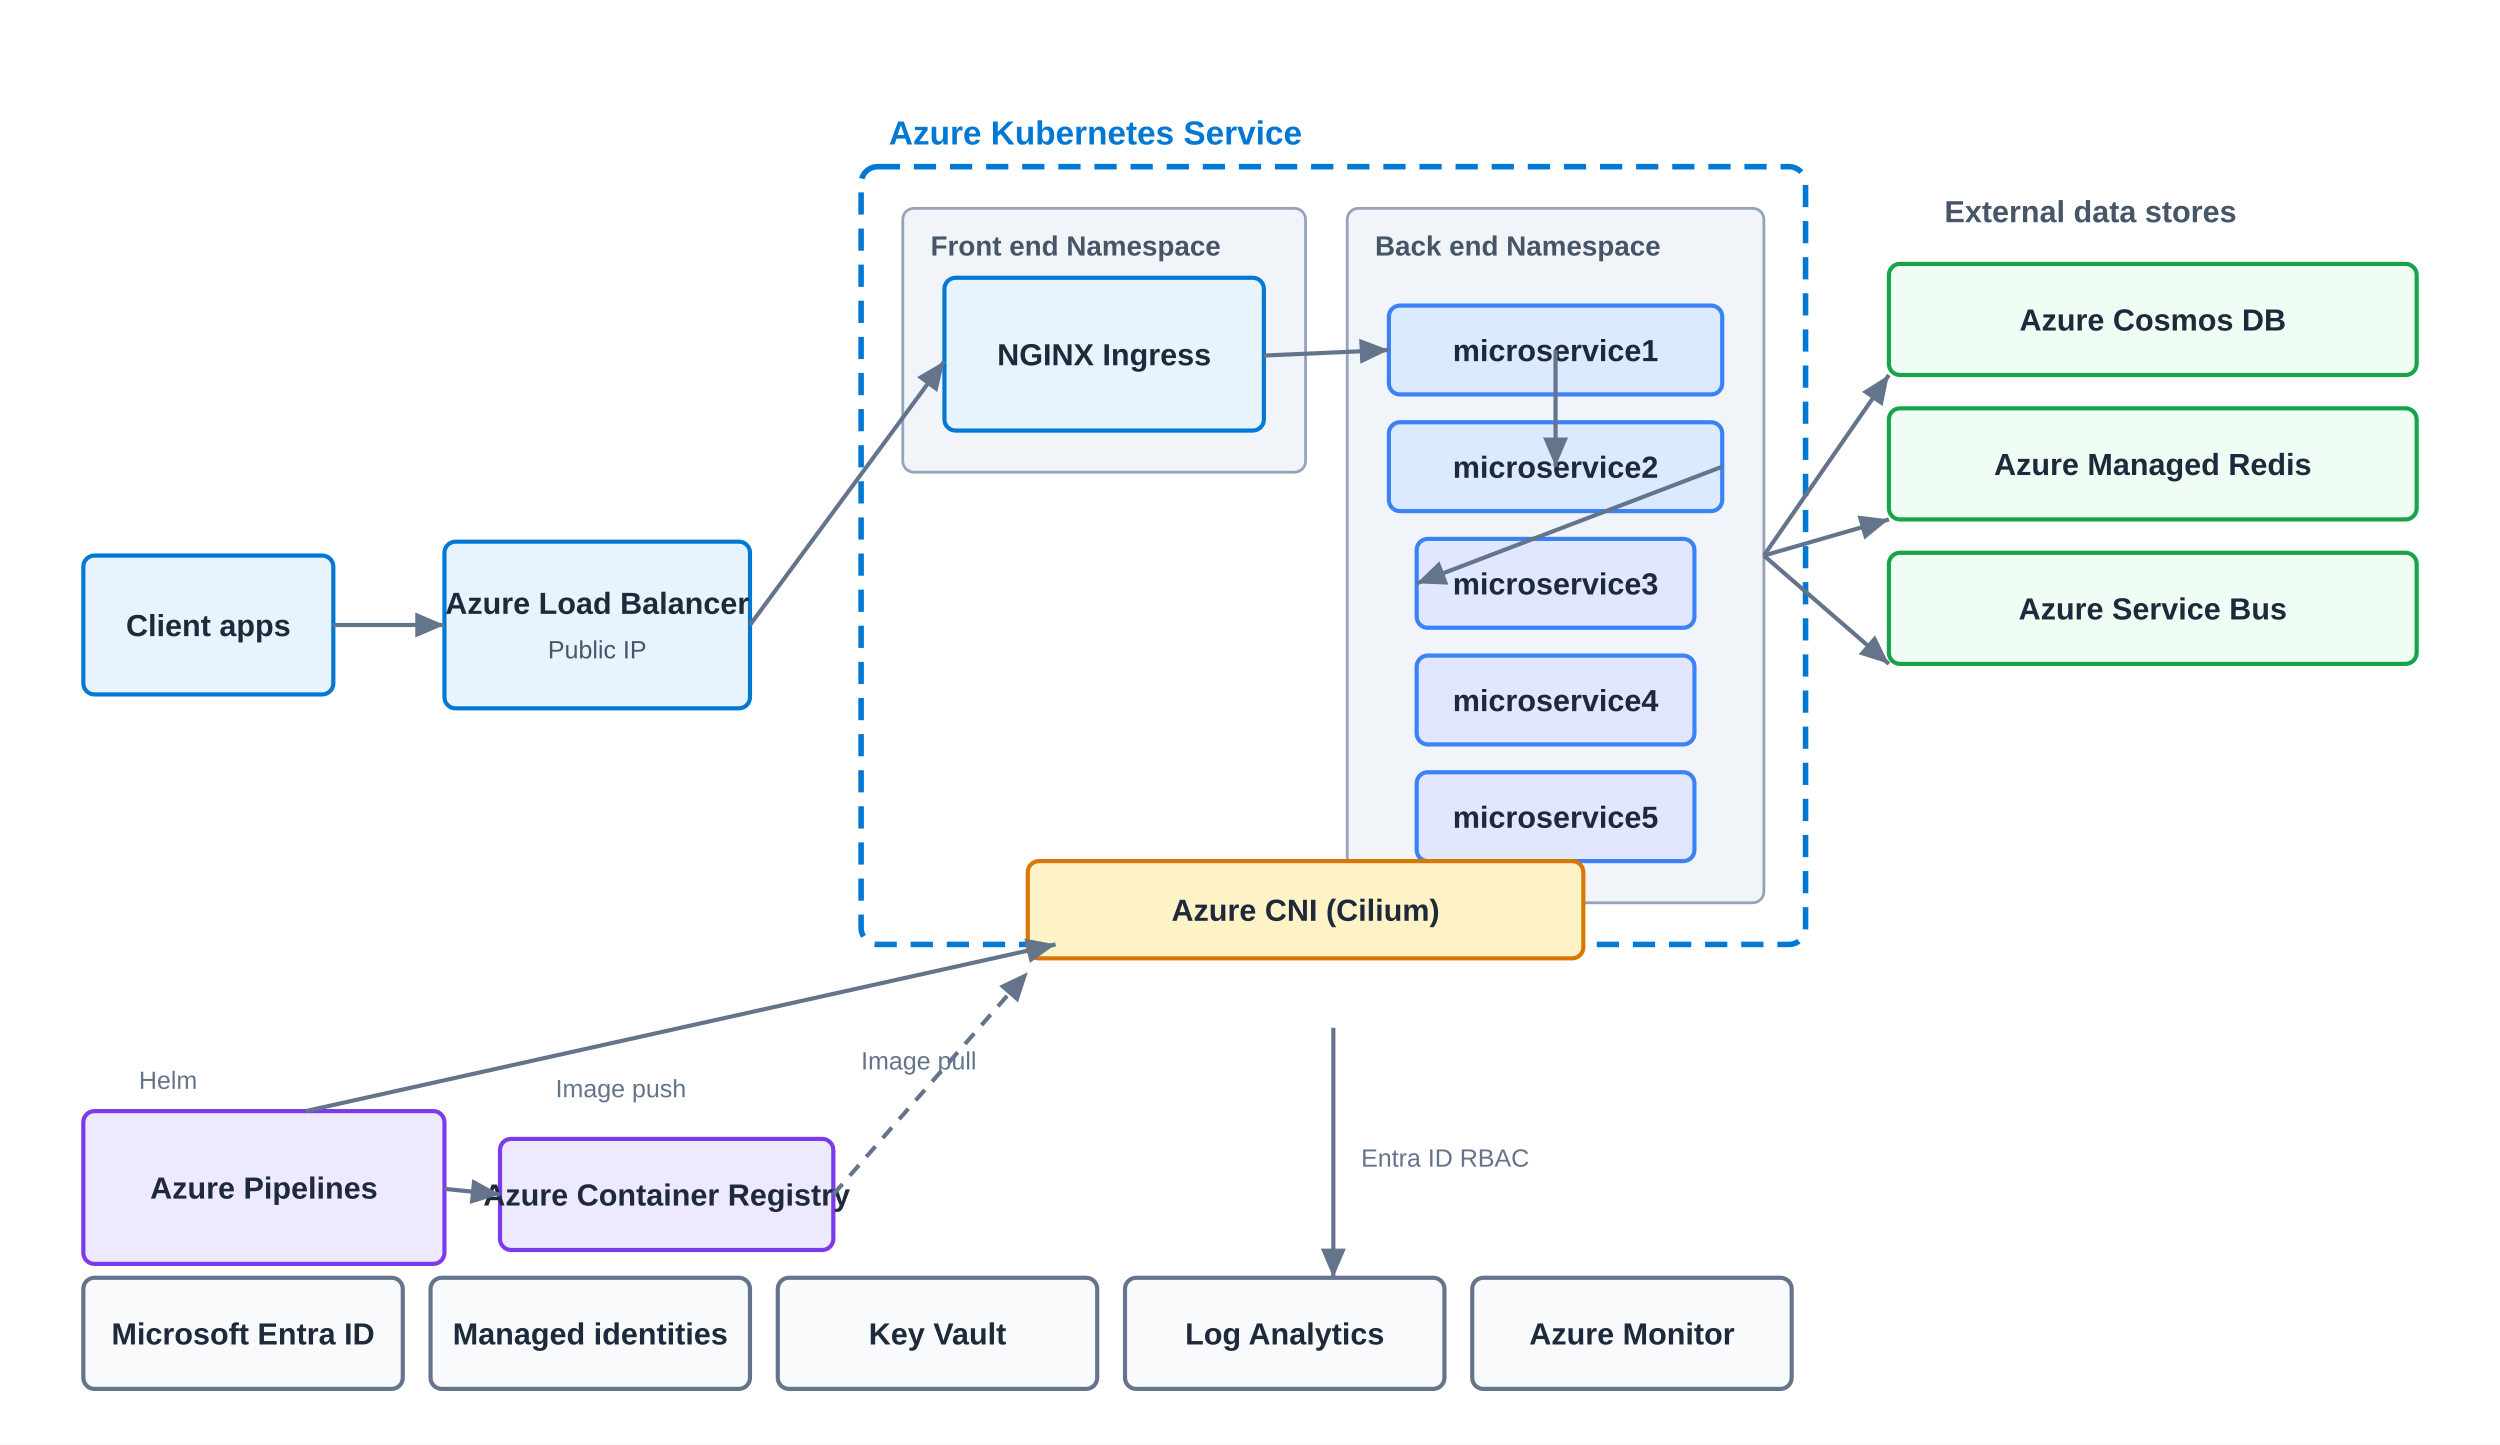
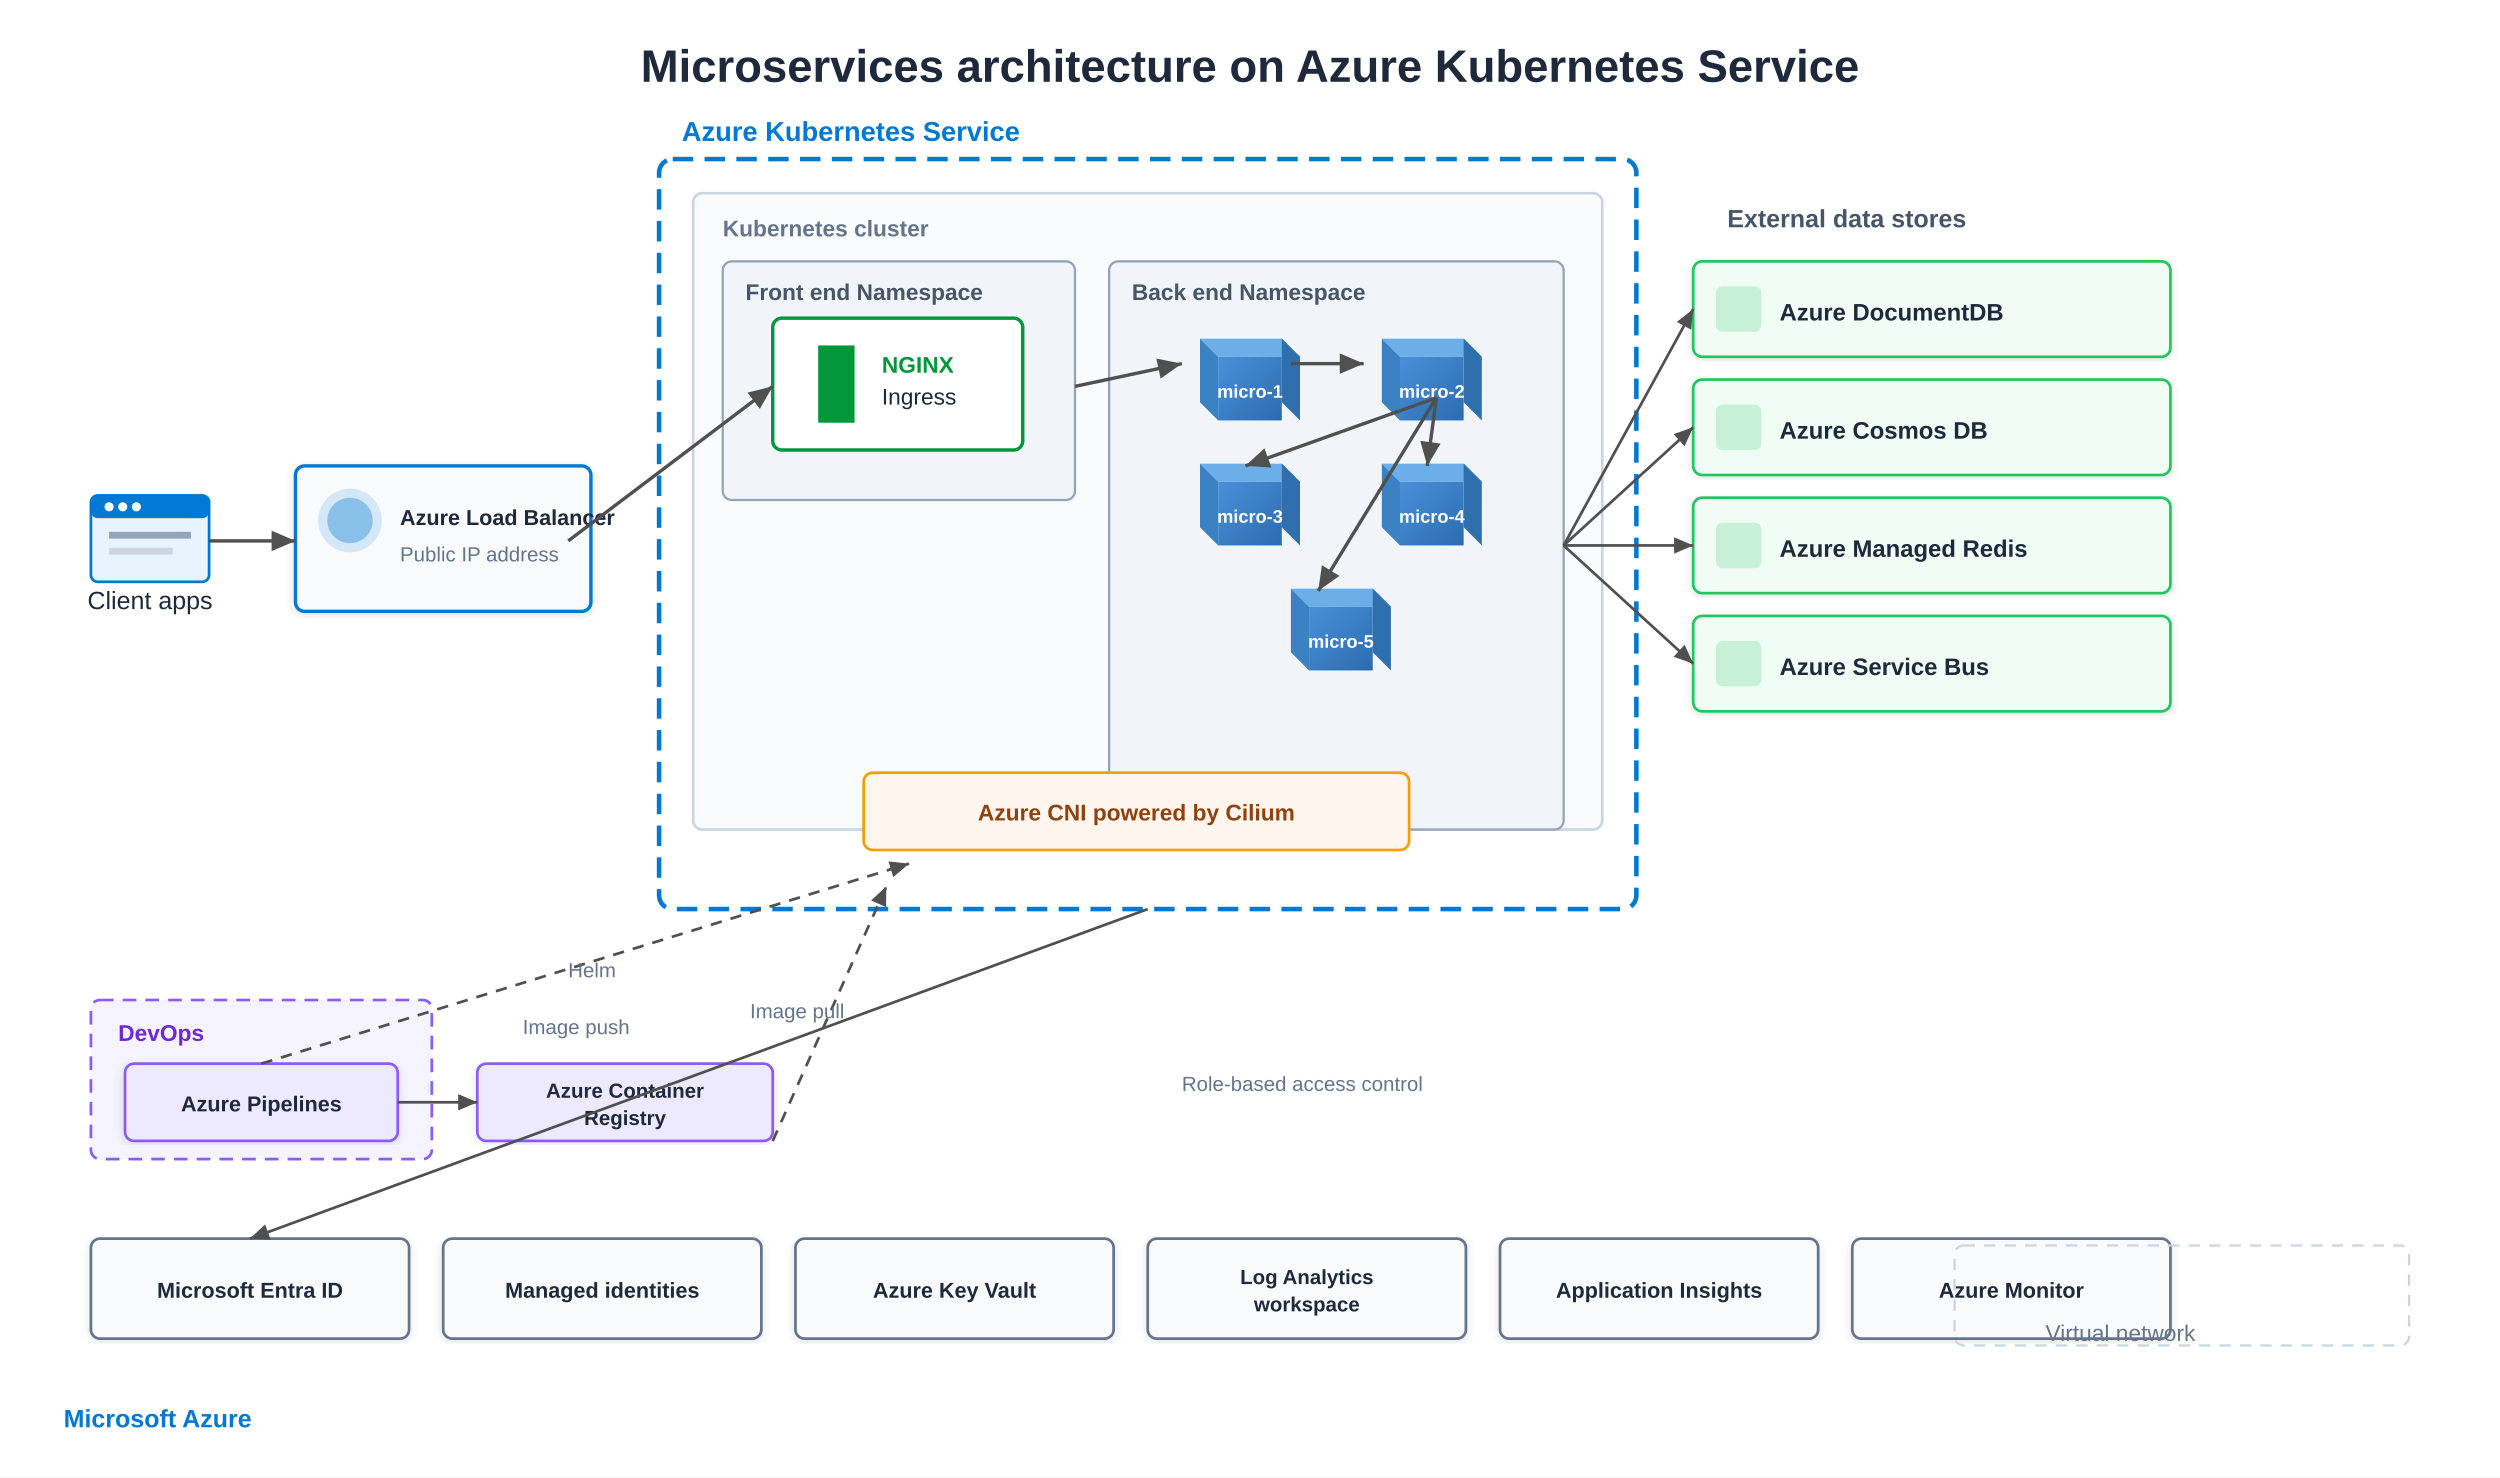
- <svg xmlns="http://www.w3.org/2000/svg" viewBox="0 0 900 520" role="img" aria-label="Microservices on Azure AKS">
+ <svg xmlns="http://www.w3.org/2000/svg" viewBox="0 0 1100 650" role="img">
  <defs>
    <marker id="arrow" markerWidth="8" markerHeight="8" refX="7" refY="3" orient="auto">
-       <path d="M0,0 L7,3 L0,6 Z" fill="#64748b" />
+       <path d="M0,0 L7,3 L0,6 Z" fill="#505050" />
    </marker>
+     <linearGradient id="cube" x1="0" y1="0" x2="1" y2="1">
+       <stop offset="0%" stop-color="#4a90d9" />
+       <stop offset="100%" stop-color="#2b6cb0" />
+     </linearGradient>
+     <filter id="shadow" x="-5%" y="-5%" width="110%" height="110%">
+       <feDropShadow dx="0" dy="1" stdDeviation="2" flood-opacity="0.12" />
+     </filter>
  </defs>
-   <rect width="900" height="520" fill="#ffffff" />
-   <rect x="30" y="200" width="90" height="50" rx="4" fill="#e8f4fd" stroke="#0078d4" stroke-width="1.5" />
-   <text x="75.0" y="229.0" text-anchor="middle" font-family="Segoe UI,Arial,sans-serif" font-size="11" font-weight="600" fill="#1e293b">Client apps</text>
-   <rect x="160" y="195" width="110" height="60" rx="4" fill="#e8f4fd" stroke="#0078d4" stroke-width="1.5" />
-   <text x="215.0" y="221.0" text-anchor="middle" font-family="Segoe UI,Arial,sans-serif" font-size="11" font-weight="600" fill="#1e293b">Azure Load Balancer</text>
-   <text x="215.0" y="237.0" text-anchor="middle" font-family="Segoe UI,Arial,sans-serif" font-size="9" fill="#475569">Public IP</text>
-   <line x1="120" y1="225" x2="160" y2="225" stroke="#64748b" stroke-width="1.5" marker-end="url(#arrow)" />
-   <rect x="310" y="60" width="340" height="280" rx="6" fill="none" stroke="#0078d4" stroke-width="2" stroke-dasharray="8,5" />
-   <text x="320" y="52" font-family="Segoe UI,Arial,sans-serif" font-size="12" font-weight="700" fill="#0078d4">Azure Kubernetes Service</text>
-   <rect x="325" y="75" width="145" height="95" rx="4" fill="#f1f5f9" stroke="#94a3b8" />
-   <text x="335" y="92" font-family="Segoe UI,Arial,sans-serif" font-size="10" font-weight="600" fill="#475569">Front end Namespace</text>
-   <rect x="340" y="100" width="115" height="55" rx="4" fill="#e8f4fd" stroke="#0078d4" stroke-width="1.5" />
-   <text x="397.5" y="131.5" text-anchor="middle" font-family="Segoe UI,Arial,sans-serif" font-size="11" font-weight="600" fill="#1e293b">NGINX Ingress</text>
-   <rect x="485" y="75" width="150" height="250" rx="4" fill="#f1f5f9" stroke="#94a3b8" />
-   <text x="495" y="92" font-family="Segoe UI,Arial,sans-serif" font-size="10" font-weight="600" fill="#475569">Back end Namespace</text>
-   <line x1="270" y1="225" x2="340" y2="130" stroke="#64748b" stroke-width="1.5" marker-end="url(#arrow)" />
-   <rect x="500" y="110" width="120" height="32" rx="4" fill="#dbeafe" stroke="#3b82f6" stroke-width="1.5" />
-   <text x="560.0" y="130.0" text-anchor="middle" font-family="Segoe UI,Arial,sans-serif" font-size="11" font-weight="600" fill="#1e293b">microservice1</text>
-   <line x1="455" y1="128" x2="500" y2="126" stroke="#64748b" stroke-width="1.5" marker-end="url(#arrow)" />
-   <rect x="500" y="152" width="120" height="32" rx="4" fill="#dbeafe" stroke="#3b82f6" stroke-width="1.5" />
-   <text x="560.0" y="172.0" text-anchor="middle" font-family="Segoe UI,Arial,sans-serif" font-size="11" font-weight="600" fill="#1e293b">microservice2</text>
-   <line x1="560" y1="126" x2="560" y2="168" stroke="#64748b" stroke-width="1.5" marker-end="url(#arrow)" />
-   <rect x="510" y="194" width="100" height="32" rx="4" fill="#e0e7ff" stroke="#3b82f6" stroke-width="1.5" />
-   <text x="560.0" y="214.0" text-anchor="middle" font-family="Segoe UI,Arial,sans-serif" font-size="11" font-weight="600" fill="#1e293b">microservice3</text>
-   <line x1="620" y1="168" x2="510" y2="210" stroke="#64748b" stroke-width="1.5" marker-end="url(#arrow)" />
-   <rect x="510" y="236" width="100" height="32" rx="4" fill="#e0e7ff" stroke="#3b82f6" stroke-width="1.5" />
-   <text x="560.0" y="256.0" text-anchor="middle" font-family="Segoe UI,Arial,sans-serif" font-size="11" font-weight="600" fill="#1e293b">microservice4</text>
-   <rect x="510" y="278" width="100" height="32" rx="4" fill="#e0e7ff" stroke="#3b82f6" stroke-width="1.5" />
-   <text x="560.0" y="298.0" text-anchor="middle" font-family="Segoe UI,Arial,sans-serif" font-size="11" font-weight="600" fill="#1e293b">microservice5</text>
-   <rect x="370" y="310" width="200" height="35" rx="4" fill="#fef3c7" stroke="#d97706" stroke-width="1.5" />
-   <text x="470.0" y="331.5" text-anchor="middle" font-family="Segoe UI,Arial,sans-serif" font-size="11" font-weight="600" fill="#1e293b">Azure CNI (Cilium)</text>
-   <text x="700" y="80" font-family="Segoe UI,Arial,sans-serif" font-size="11" font-weight="700" fill="#475569">External data stores</text>
-   <rect x="680" y="95" width="190" height="40" rx="4" fill="#f0fdf4" stroke="#16a34a" stroke-width="1.5" />
-   <text x="775.0" y="119.0" text-anchor="middle" font-family="Segoe UI,Arial,sans-serif" font-size="11" font-weight="600" fill="#1e293b">Azure Cosmos DB</text>
-   <line x1="635" y1="200" x2="680" y2="135" stroke="#64748b" stroke-width="1.5" marker-end="url(#arrow)" />
-   <rect x="680" y="147" width="190" height="40" rx="4" fill="#f0fdf4" stroke="#16a34a" stroke-width="1.5" />
-   <text x="775.0" y="171.0" text-anchor="middle" font-family="Segoe UI,Arial,sans-serif" font-size="11" font-weight="600" fill="#1e293b">Azure Managed Redis</text>
-   <line x1="635" y1="200" x2="680" y2="187" stroke="#64748b" stroke-width="1.5" marker-end="url(#arrow)" />
-   <rect x="680" y="199" width="190" height="40" rx="4" fill="#f0fdf4" stroke="#16a34a" stroke-width="1.5" />
-   <text x="775.0" y="223.0" text-anchor="middle" font-family="Segoe UI,Arial,sans-serif" font-size="11" font-weight="600" fill="#1e293b">Azure Service Bus</text>
-   <line x1="635" y1="200" x2="680" y2="239" stroke="#64748b" stroke-width="1.5" marker-end="url(#arrow)" />
-   <rect x="30" y="400" width="130" height="55" rx="4" fill="#ede9fe" stroke="#7c3aed" stroke-width="1.5" />
-   <text x="95.0" y="431.5" text-anchor="middle" font-family="Segoe UI,Arial,sans-serif" font-size="11" font-weight="600" fill="#1e293b">Azure Pipelines</text>
-   <rect x="180" y="410" width="120" height="40" rx="4" fill="#ede9fe" stroke="#7c3aed" stroke-width="1.5" />
-   <text x="240.0" y="434.0" text-anchor="middle" font-family="Segoe UI,Arial,sans-serif" font-size="11" font-weight="600" fill="#1e293b">Azure Container Registry</text>
-   <line x1="160" y1="428" x2="180" y2="430" stroke="#64748b" stroke-width="1.5" marker-end="url(#arrow)" />
-   <line x1="110" y1="400" x2="380" y2="340" stroke="#64748b" stroke-width="1.5" marker-end="url(#arrow)" />
-   <text x="200" y="395" font-family="Segoe UI,Arial,sans-serif" font-size="9" fill="#64748b">Image push</text>
-   <line x1="300" y1="430" x2="370" y2="350" stroke="#64748b" stroke-width="1.5" marker-end="url(#arrow)" stroke-dasharray="5,4" />
-   <text x="310" y="385" font-family="Segoe UI,Arial,sans-serif" font-size="9" fill="#64748b">Image pull</text>
-   <text x="50" y="392" font-family="Segoe UI,Arial,sans-serif" font-size="9" fill="#64748b">Helm</text>
-   <rect x="30" y="460" width="115" height="40" rx="4" fill="#f8fafc" stroke="#64748b" stroke-width="1.5" />
-   <text x="87.5" y="484.0" text-anchor="middle" font-family="Segoe UI,Arial,sans-serif" font-size="11" font-weight="600" fill="#1e293b">Microsoft Entra ID</text>
-   <rect x="155" y="460" width="115" height="40" rx="4" fill="#f8fafc" stroke="#64748b" stroke-width="1.5" />
-   <text x="212.5" y="484.0" text-anchor="middle" font-family="Segoe UI,Arial,sans-serif" font-size="11" font-weight="600" fill="#1e293b">Managed identities</text>
-   <rect x="280" y="460" width="115" height="40" rx="4" fill="#f8fafc" stroke="#64748b" stroke-width="1.5" />
-   <text x="337.5" y="484.0" text-anchor="middle" font-family="Segoe UI,Arial,sans-serif" font-size="11" font-weight="600" fill="#1e293b">Key Vault</text>
-   <rect x="405" y="460" width="115" height="40" rx="4" fill="#f8fafc" stroke="#64748b" stroke-width="1.5" />
-   <text x="462.5" y="484.0" text-anchor="middle" font-family="Segoe UI,Arial,sans-serif" font-size="11" font-weight="600" fill="#1e293b">Log Analytics</text>
-   <rect x="530" y="460" width="115" height="40" rx="4" fill="#f8fafc" stroke="#64748b" stroke-width="1.5" />
-   <text x="587.5" y="484.0" text-anchor="middle" font-family="Segoe UI,Arial,sans-serif" font-size="11" font-weight="600" fill="#1e293b">Azure Monitor</text>
-   <line x1="480" y1="370" x2="480" y2="460" stroke="#64748b" stroke-width="1.5" marker-end="url(#arrow)" />
-   <text x="490" y="420" font-family="Segoe UI,Arial,sans-serif" font-size="9" fill="#64748b">Entra ID RBAC</text>
+   <rect width="1100" height="650" fill="#ffffff" />
+   <text x="550" y="36" text-anchor="middle" font-family="Segoe UI,Arial,sans-serif" font-size="20" font-weight="700" fill="#1e293b">Microservices architecture on Azure Kubernetes Service</text>
+   <text x="28" y="628" font-family="Segoe UI,Arial,sans-serif" font-size="11" font-weight="700" fill="#0078d4">Microsoft Azure</text>
+   <g transform="translate(40,210)">
+     <rect x="0" y="8" width="52" height="38" rx="3" fill="#e8f4fd" stroke="#0078d4" stroke-width="1.2" />
+     <rect x="0" y="8" width="52" height="10" fill="#0078d4" rx="3" />
+     <circle cx="8" cy="13" r="2" fill="#fff" />
+     <circle cx="14" cy="13" r="2" fill="#fff" />
+     <circle cx="20" cy="13" r="2" fill="#fff" />
+     <rect x="8" y="24" width="36" height="3" fill="#94a3b8" />
+     <rect x="8" y="31" width="28" height="3" fill="#cbd5e1" />
+     <text x="26" y="58" text-anchor="middle" font-family="Segoe UI,Arial,sans-serif" font-size="11" fill="#1e293b">Client apps</text>
+   </g>
+   <g transform="translate(130,205)">
+     <rect x="0" y="0" width="130" height="64" rx="4" fill="#f8fafc" stroke="#0078d4" stroke-width="1.5" filter="url(#shadow)" />
+     <rect x="10" y="10" width="28" height="28" rx="14" fill="#0078d4" opacity="0.15" />
+     <circle cx="24" cy="24" r="10" fill="#0078d4" opacity="0.35" />
+     <text x="46" y="26" font-family="Segoe UI,Arial,sans-serif" font-size="9.5" font-weight="600" fill="#1e293b">Azure Load Balancer</text>
+     <text x="46" y="42" font-family="Segoe UI,Arial,sans-serif" font-size="9" fill="#64748b">Public IP address</text>
+   </g>
+   <line x1="92" y1="238" x2="130" y2="238" stroke="#505050" stroke-width="1.5" marker-end="url(#arrow)" />
+   <rect x="290" y="70" width="430" height="330" rx="6" fill="none" stroke="#0078d4" stroke-width="2" stroke-dasharray="9,5" />
+   <text x="300" y="62" font-family="Segoe UI,Arial,sans-serif" font-size="12" font-weight="700" fill="#0078d4">Azure Kubernetes Service</text>
+   <rect x="305" y="85" width="400" height="280" rx="4" fill="#fafbfc" stroke="#cbd5e1" stroke-width="1.2" />
+   <text x="318" y="104" font-family="Segoe UI,Arial,sans-serif" font-size="10" font-weight="600" fill="#64748b">Kubernetes cluster</text>
+   <rect x="318" y="115" width="155" height="105" rx="4" fill="#f1f5f9" stroke="#94a3b8" />
+   <text x="328" y="132" font-family="Segoe UI,Arial,sans-serif" font-size="10" font-weight="600" fill="#475569">Front end Namespace</text>
+   <g transform="translate(340,140)">
+     <rect x="0" y="0" width="110" height="58" rx="4" fill="#fff" stroke="#009639" stroke-width="1.5" />
+     <polygon points="20,12 36,12 36,46 20,46" fill="#009639" />
+     <text x="48" y="24" font-family="Segoe UI,Arial,sans-serif" font-size="10" font-weight="700" fill="#009639">NGINX</text>
+     <text x="48" y="38" font-family="Segoe UI,Arial,sans-serif" font-size="10" fill="#1e293b">Ingress</text>
+   </g>
+   <line x1="250" y1="238" x2="340" y2="170" stroke="#505050" stroke-width="1.5" marker-end="url(#arrow)" />
+   <rect x="488" y="115" width="200" height="250" rx="4" fill="#f1f5f9" stroke="#94a3b8" />
+   <text x="498" y="132" font-family="Segoe UI,Arial,sans-serif" font-size="10" font-weight="600" fill="#475569">Back end Namespace</text>
+   <g transform="translate(520,145)">
+     <polygon points="8,4 44,4 52,12 16,12" fill="#6baee8" />
+     <polygon points="8,4 16,12 16,40 8,32" fill="#3b82c4" />
+     <polygon points="44,4 52,12 52,40 44,32" fill="#2f6fad" />
+     <rect x="16" y="12" width="28" height="28" fill="url(#cube)" />
+     <text x="30" y="30" text-anchor="middle" font-family="Segoe UI,Arial,sans-serif" font-size="8" font-weight="600" fill="#fff">micro-1</text>
+   </g>
+   <g transform="translate(600,145)">
+     <polygon points="8,4 44,4 52,12 16,12" fill="#6baee8" />
+     <polygon points="8,4 16,12 16,40 8,32" fill="#3b82c4" />
+     <polygon points="44,4 52,12 52,40 44,32" fill="#2f6fad" />
+     <rect x="16" y="12" width="28" height="28" fill="url(#cube)" />
+     <text x="30" y="30" text-anchor="middle" font-family="Segoe UI,Arial,sans-serif" font-size="8" font-weight="600" fill="#fff">micro-2</text>
+   </g>
+   <g transform="translate(520,200)">
+     <polygon points="8,4 44,4 52,12 16,12" fill="#6baee8" />
+     <polygon points="8,4 16,12 16,40 8,32" fill="#3b82c4" />
+     <polygon points="44,4 52,12 52,40 44,32" fill="#2f6fad" />
+     <rect x="16" y="12" width="28" height="28" fill="url(#cube)" />
+     <text x="30" y="30" text-anchor="middle" font-family="Segoe UI,Arial,sans-serif" font-size="8" font-weight="600" fill="#fff">micro-3</text>
+   </g>
+   <g transform="translate(600,200)">
+     <polygon points="8,4 44,4 52,12 16,12" fill="#6baee8" />
+     <polygon points="8,4 16,12 16,40 8,32" fill="#3b82c4" />
+     <polygon points="44,4 52,12 52,40 44,32" fill="#2f6fad" />
+     <rect x="16" y="12" width="28" height="28" fill="url(#cube)" />
+     <text x="30" y="30" text-anchor="middle" font-family="Segoe UI,Arial,sans-serif" font-size="8" font-weight="600" fill="#fff">micro-4</text>
+   </g>
+   <g transform="translate(560,255)">
+     <polygon points="8,4 44,4 52,12 16,12" fill="#6baee8" />
+     <polygon points="8,4 16,12 16,40 8,32" fill="#3b82c4" />
+     <polygon points="44,4 52,12 52,40 44,32" fill="#2f6fad" />
+     <rect x="16" y="12" width="28" height="28" fill="url(#cube)" />
+     <text x="30" y="30" text-anchor="middle" font-family="Segoe UI,Arial,sans-serif" font-size="8" font-weight="600" fill="#fff">micro-5</text>
+   </g>
+   <line x1="473" y1="170" x2="520" y2="160" stroke="#505050" stroke-width="1.5" marker-end="url(#arrow)" />
+   <line x1="568" y1="160" x2="600" y2="160" stroke="#505050" stroke-width="1.5" marker-end="url(#arrow)" />
+   <line x1="632" y1="175" x2="548" y2="205" stroke="#505050" stroke-width="1.5" marker-end="url(#arrow)" />
+   <line x1="632" y1="175" x2="628" y2="205" stroke="#505050" stroke-width="1.5" marker-end="url(#arrow)" />
+   <line x1="632" y1="175" x2="580" y2="260" stroke="#505050" stroke-width="1.5" marker-end="url(#arrow)" />
+   <rect x="380" y="340" width="240" height="34" rx="4" fill="#fff7ed" stroke="#f59e0b" stroke-width="1.2" />
+   <text x="500" y="361" text-anchor="middle" font-family="Segoe UI,Arial,sans-serif" font-size="10" font-weight="600" fill="#92400e">Azure CNI powered by Cilium</text>
+   <text x="760" y="100" font-family="Segoe UI,Arial,sans-serif" font-size="11" font-weight="700" fill="#475569">External data stores</text>
+   <g transform="translate(745,115)">
+     <rect x="0" y="0" width="210" height="42" rx="4" fill="#f0fdf4" stroke="#22c55e" stroke-width="1.2" filter="url(#shadow)" />
+     <rect x="10" y="11" width="20" height="20" rx="3" fill="#22c55e" opacity="0.2" />
+     <text x="38" y="26" font-family="Segoe UI,Arial,sans-serif" font-size="10.5" font-weight="600" fill="#1e293b">Azure DocumentDB</text>
+   </g>
+   <line x1="688" y1="240" x2="745" y2="136" stroke="#505050" stroke-width="1.2" marker-end="url(#arrow)" />
+   <g transform="translate(745,167)">
+     <rect x="0" y="0" width="210" height="42" rx="4" fill="#f0fdf4" stroke="#22c55e" stroke-width="1.2" filter="url(#shadow)" />
+     <rect x="10" y="11" width="20" height="20" rx="3" fill="#22c55e" opacity="0.2" />
+     <text x="38" y="26" font-family="Segoe UI,Arial,sans-serif" font-size="10.5" font-weight="600" fill="#1e293b">Azure Cosmos DB</text>
+   </g>
+   <line x1="688" y1="240" x2="745" y2="188" stroke="#505050" stroke-width="1.2" marker-end="url(#arrow)" />
+   <g transform="translate(745,219)">
+     <rect x="0" y="0" width="210" height="42" rx="4" fill="#f0fdf4" stroke="#22c55e" stroke-width="1.2" filter="url(#shadow)" />
+     <rect x="10" y="11" width="20" height="20" rx="3" fill="#22c55e" opacity="0.2" />
+     <text x="38" y="26" font-family="Segoe UI,Arial,sans-serif" font-size="10.5" font-weight="600" fill="#1e293b">Azure Managed Redis</text>
+   </g>
+   <line x1="688" y1="240" x2="745" y2="240" stroke="#505050" stroke-width="1.2" marker-end="url(#arrow)" />
+   <g transform="translate(745,271)">
+     <rect x="0" y="0" width="210" height="42" rx="4" fill="#f0fdf4" stroke="#22c55e" stroke-width="1.2" filter="url(#shadow)" />
+     <rect x="10" y="11" width="20" height="20" rx="3" fill="#22c55e" opacity="0.2" />
+     <text x="38" y="26" font-family="Segoe UI,Arial,sans-serif" font-size="10.5" font-weight="600" fill="#1e293b">Azure Service Bus</text>
+   </g>
+   <line x1="688" y1="240" x2="745" y2="292" stroke="#505050" stroke-width="1.2" marker-end="url(#arrow)" />
+   <rect x="40" y="440" width="150" height="70" rx="4" fill="#f5f3ff" stroke="#8b5cf6" stroke-width="1.2" stroke-dasharray="6,4" />
+   <text x="52" y="458" font-family="Segoe UI,Arial,sans-serif" font-size="10" font-weight="700" fill="#6d28d9">DevOps</text>
+   <g transform="translate(55,468)">
+     <rect x="0" y="0" width="120" height="34" rx="4" fill="#ede9fe" stroke="#8b5cf6" stroke-width="1.2" filter="url(#shadow)" />
+     <text x="60.0" y="21.0" text-anchor="middle" font-family="Segoe UI,Arial,sans-serif" font-size="9.5" font-weight="600" fill="#1e293b">Azure Pipelines</text>
+   </g>
+   <g transform="translate(210,468)">
+     <rect x="0" y="0" width="130" height="34" rx="4" fill="#ede9fe" stroke="#8b5cf6" stroke-width="1.2" filter="url(#shadow)" />
+     <text x="65.0" y="15.0" text-anchor="middle" font-family="Segoe UI,Arial,sans-serif" font-size="9" font-weight="600" fill="#1e293b">Azure Container</text>
+     <text x="65.0" y="27.0" text-anchor="middle" font-family="Segoe UI,Arial,sans-serif" font-size="9" font-weight="600" fill="#1e293b">Registry</text>
+   </g>
+   <line x1="175" y1="485" x2="210" y2="485" stroke="#505050" stroke-width="1.2" marker-end="url(#arrow)" />
+   <line x1="115" y1="468" x2="400" y2="380" stroke="#505050" stroke-width="1.2" marker-end="url(#arrow)" stroke-dasharray="5,4" />
+   <text x="230" y="455" font-family="Segoe UI,Arial,sans-serif" font-size="9" fill="#64748b">Image push</text>
+   <line x1="340" y1="502" x2="390" y2="390" stroke="#505050" stroke-width="1.2" marker-end="url(#arrow)" stroke-dasharray="5,4" />
+   <text x="330" y="448" font-family="Segoe UI,Arial,sans-serif" font-size="9" fill="#64748b">Image pull</text>
+   <text x="250" y="430" font-family="Segoe UI,Arial,sans-serif" font-size="9" fill="#64748b">Helm</text>
+   <g transform="translate(40,545)">
+     <rect x="0" y="0" width="140" height="44" rx="4" fill="#f8fafc" stroke="#64748b" stroke-width="1.2" filter="url(#shadow)" />
+     <text x="70.0" y="26.0" text-anchor="middle" font-family="Segoe UI,Arial,sans-serif" font-size="9.5" font-weight="600" fill="#1e293b">Microsoft Entra ID</text>
+   </g>
+   <line x1="505" y1="400" x2="110" y2="545" stroke="#505050" stroke-width="1.2" marker-end="url(#arrow)" />
+   <text x="520" y="480" font-family="Segoe UI,Arial,sans-serif" font-size="9" fill="#64748b">Role-based access control</text>
+   <g transform="translate(195,545)">
+     <rect x="0" y="0" width="140" height="44" rx="4" fill="#f8fafc" stroke="#64748b" stroke-width="1.2" filter="url(#shadow)" />
+     <text x="70.0" y="26.0" text-anchor="middle" font-family="Segoe UI,Arial,sans-serif" font-size="9.5" font-weight="600" fill="#1e293b">Managed identities</text>
+   </g>
+   <g transform="translate(350,545)">
+     <rect x="0" y="0" width="140" height="44" rx="4" fill="#f8fafc" stroke="#64748b" stroke-width="1.2" filter="url(#shadow)" />
+     <text x="70.0" y="26.0" text-anchor="middle" font-family="Segoe UI,Arial,sans-serif" font-size="9.5" font-weight="600" fill="#1e293b">Azure Key Vault</text>
+   </g>
+   <g transform="translate(505,545)">
+     <rect x="0" y="0" width="140" height="44" rx="4" fill="#f8fafc" stroke="#64748b" stroke-width="1.2" filter="url(#shadow)" />
+     <text x="70.0" y="20.0" text-anchor="middle" font-family="Segoe UI,Arial,sans-serif" font-size="9" font-weight="600" fill="#1e293b">Log Analytics</text>
+     <text x="70.0" y="32.0" text-anchor="middle" font-family="Segoe UI,Arial,sans-serif" font-size="9" font-weight="600" fill="#1e293b">workspace</text>
+   </g>
+   <g transform="translate(660,545)">
+     <rect x="0" y="0" width="140" height="44" rx="4" fill="#f8fafc" stroke="#64748b" stroke-width="1.2" filter="url(#shadow)" />
+     <text x="70.0" y="26.0" text-anchor="middle" font-family="Segoe UI,Arial,sans-serif" font-size="9.5" font-weight="600" fill="#1e293b">Application Insights</text>
+   </g>
+   <g transform="translate(815,545)">
+     <rect x="0" y="0" width="140" height="44" rx="4" fill="#f8fafc" stroke="#64748b" stroke-width="1.2" filter="url(#shadow)" />
+     <text x="70.0" y="26.0" text-anchor="middle" font-family="Segoe UI,Arial,sans-serif" font-size="9.5" font-weight="600" fill="#1e293b">Azure Monitor</text>
+   </g>
+   <text x="900" y="590" font-family="Segoe UI,Arial,sans-serif" font-size="10" fill="#64748b">Virtual network</text>
+   <rect x="860" y="548" width="200" height="44" rx="4" fill="none" stroke="#cbd5e1" stroke-dasharray="5,4" />
</svg>
